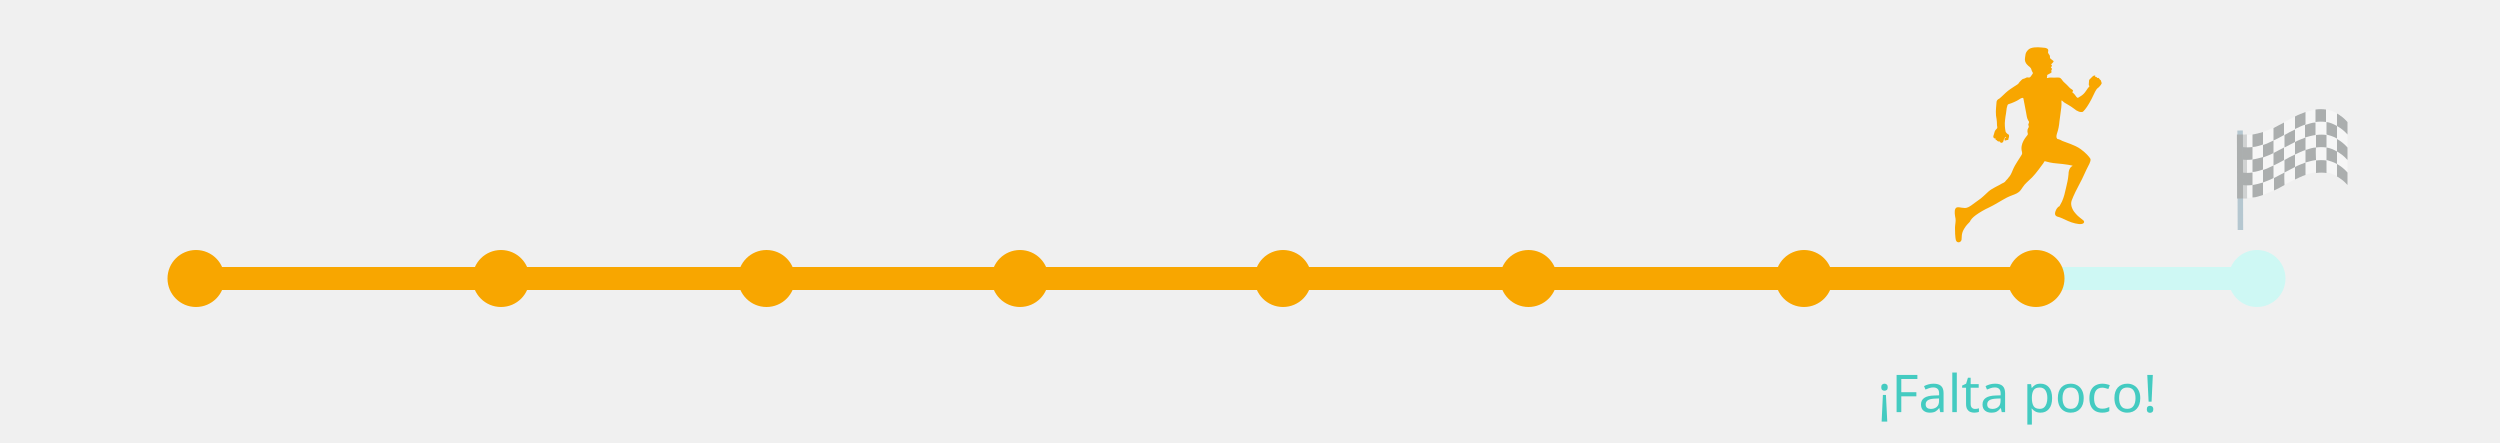
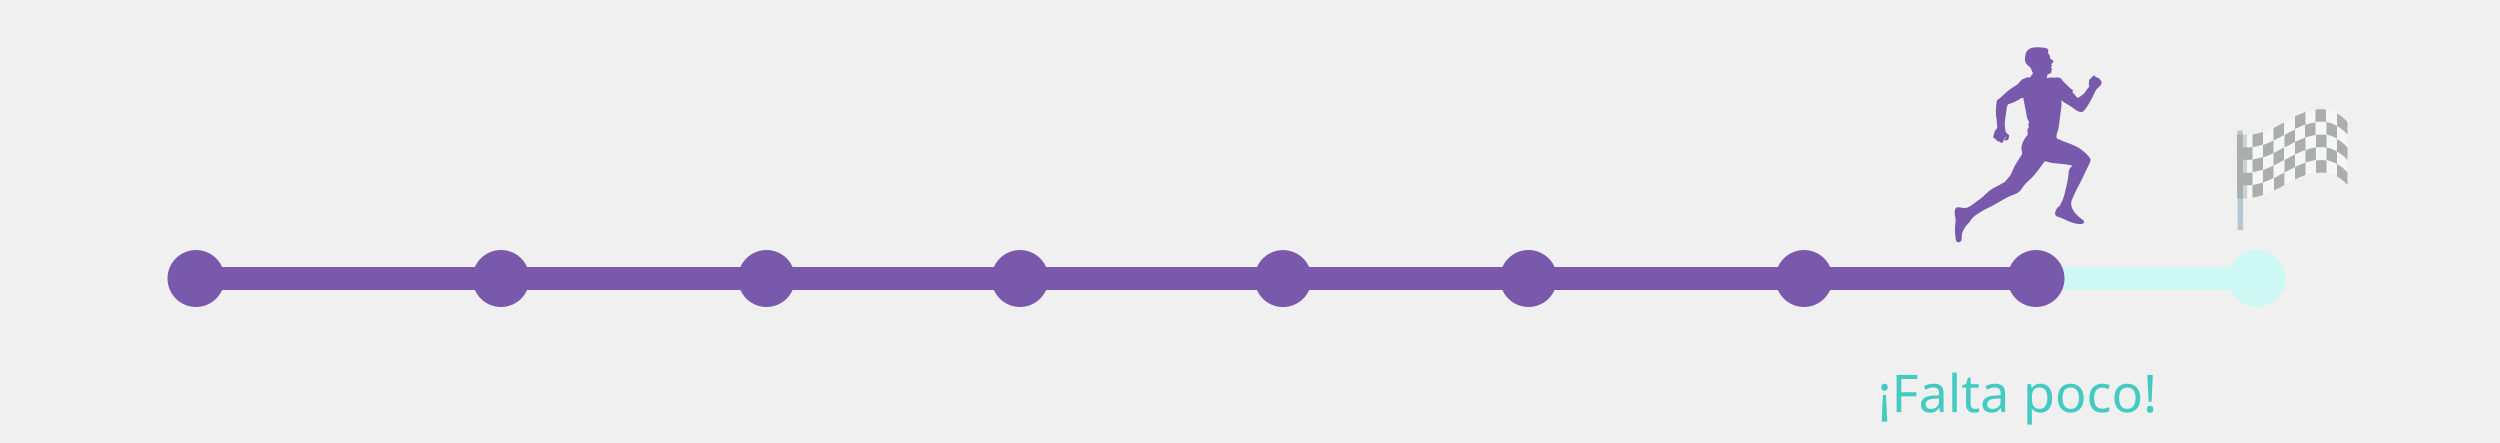
<svg xmlns="http://www.w3.org/2000/svg" version="1.1" id="Capa_1" x="0px" y="0px" viewBox="0 0 500 88.4" style="enable-background:new 0 0 500 88.4;" xml:space="preserve">
  <style type="text/css">
	.st0{fill:#CEF8F4;}
- 	.st1{fill:#F8A600;}
+ 	.st1{fill:#7959AC;}
	.st2{fill:#44CBC1;}
	.st3{font-family:'Poppins-Medium';}
	.st4{font-size:10.427px;}
	.st5{opacity:0.39;}
	.st6{fill:#FFFFFF;}
	.st7{fill:#3D4646;}
	.st8{fill:#58869D;}
	.st9{opacity:0.5;fill:#3D4646;enable-background:new    ;}
</style>
  <rect x="407.2" y="53.4" class="st0" width="43.3" height="4.6" />
  <rect x="43" y="53.4" class="st1" width="364.2" height="4.6" />
  <circle class="st1" cx="39.2" cy="55.7" r="5.7" />
  <circle class="st1" cx="100.2" cy="55.7" r="5.7" />
  <circle class="st1" cx="153.3" cy="55.7" r="5.7" />
  <circle class="st1" cx="204" cy="55.7" r="5.7" />
-   <circle class="st1" cx="256.6" cy="55.7" r="5.7" />
+   <ellipse transform="matrix(0.2298 -0.9732 0.9732 0.2298 143.4354 292.6385)" class="st1" cx="256.6" cy="55.7" rx="5.7" ry="5.7" />
  <circle class="st1" cx="305.7" cy="55.7" r="5.7" />
  <circle class="st1" cx="360.8" cy="55.7" r="5.7" />
  <circle class="st1" cx="407.2" cy="55.7" r="5.7" />
  <circle class="st0" cx="451.4" cy="55.7" r="5.7" />
  <text transform="matrix(1 0 0 1 375.4994 82.4253)" class="st2 st3 st4">¡Falta poco!</text>
-   <path class="st1" d="M409.5,15.6c0,0-0.2,0.1-0.1-0.2c0.1-0.2-0.1-0.4,0.2-0.5c0.4-0.2,0.8-0.4,0.7-0.5c0-0.2-0.1-0.3,0-0.4  c0.1-0.1,0.1-0.2,0.1-0.3c-0.1-0.1-0.3-0.1-0.2-0.2c0.1-0.2,0.2-0.3,0.2-0.4s-0.3-0.1-0.1-0.3c0.2-0.2,0.5-0.5,0.4-0.6  s-0.7-0.5-0.7-0.6c0-0.2,0-0.4-0.1-0.6c-0.2-0.2-0.2-0.3-0.3-0.5c0-0.2,0.2-0.6-0.2-0.8s-0.4-0.1-1.1-0.2c-0.8-0.1-2.2-0.1-2.7,0.5  c-0.6,0.6-0.5,1.1-0.6,1.6s0.1,1,0.4,1.3c0.3,0.4,0.8,0.5,0.9,1.1c0.2,0.6,0.4,0.5,0.2,0.8c-0.2,0.2-0.4,0.8-0.8,0.7  c-0.4-0.1-0.5,0.1-0.8,0.2c-0.4,0.1-0.4,0.1-0.6,0.3c-0.2,0.2-0.5,0.5-0.6,0.7s-1.5,0.9-2.5,1.8s-0.9,0.9-1.3,1.2  c-0.4,0.2-0.6,0.4-0.6,0.8s-0.2,1.5-0.1,2.6c0.2,1.1,0.2,1.6,0.2,2c0.1,0.5,0.1,0.5-0.2,0.8c-0.3,0.3-0.3,0.6-0.4,0.9  s-0.2,0.5-0.1,0.7c0.1,0.2,0.3,0.2,0.4,0.2c0.1,0-0.1,0.2,0.1,0.3c0.2,0.1,0.2,0,0.2,0s-0.1,0.1,0.1,0.2c0.1,0.1,0.3,0.1,0.4,0.1  c0.1-0.1,0,0.1,0.2,0.2c0.2,0.1,0.3,0.1,0.5-0.1c0.1-0.1,0.1-0.4,0.2-0.6s0.3-0.5,0.4-0.4c0.1,0.2-0.1,0.1-0.2,0.2s-0.2,0.6,0.1,0.5  c0.4-0.1,0.2-0.1,0.4-0.1c0.2,0,0.2-0.1,0.2-0.3c0.1-0.2,0.2-0.7,0-0.8c-0.2-0.1-0.6-0.4-0.6-0.7c-0.1-0.4-0.2-1.4-0.1-2.1  s0.1-1,0.2-1.4c0.1-0.5,0.1-1.1,0.2-1.3c0.1-0.2,0-0.5,0.4-0.6s1.6-0.6,2-0.9s0.9-0.5,0.9-0.1c0.1,0.5,0.4,2,0.5,2.6  s0.2,1.3,0.4,1.6c0.1,0.3,0.2,0.1,0.2,0.5c-0.1,0.4-0.2,0.2-0.1,0.6c0.1,0.4,0.1,0.2-0.1,0.6c-0.1,0.4-0.1,0-0.1,0.4  c-0.1,0.4,0.2,0.6,0,0.9c-0.2,0.3-1.6,1.7-1.1,3.4c0,0,0.1,0.4-0.1,0.6c-0.2,0.4-1.3,1.9-1.7,2.9s-0.6,1.3-0.8,1.5  c-0.2,0.3-0.4,0.5-0.6,0.7c-0.2,0.2-0.1,0.3-0.8,0.6c-0.6,0.4-1.9,0.9-2.7,1.6c-0.8,0.7-1.2,1.2-2.1,1.8c-0.9,0.6-1.8,1.5-2.6,1.5  c-0.8,0-1.6-0.4-1.9,0.1s-0.1,1.5,0,2S391,45,391,45.5s0,2,0.2,2.6c0.2,0.5,0.9,0.5,1.1-0.1c0.1-0.5-0.1-1.2,0.5-2.2  c0.5-0.9,1.1-1.3,1.2-1.5c0.1-0.3,0.5-0.8,1.2-1.3c0.7-0.5,1.7-1.1,2.6-1.5c0.9-0.4,2.8-1.6,3.6-2c0.8-0.4,1.3-0.5,1.9-0.8  c0.5-0.3,0.7-0.4,1.2-1.2s1.1-1.2,1.9-2s2-2.5,2.3-2.9c0.2-0.4,0.2-0.4,0.5-0.3c0.4,0.1,1,0.3,2.3,0.4c1.3,0.1,3.3,0.4,3,0.5  c-0.3,0.1-0.8,0.6-0.8,1.7c-0.1,1.1-0.3,1.8-0.5,2.7c-0.2,0.9-0.4,1.8-0.8,2.7c-0.5,0.9-0.5,1-0.6,1s-0.3,0.2-0.5,0.5  c-0.2,0.4-0.6,1.2,0.1,1.5c0.8,0.2,1.3,0.5,2.2,0.9s2.1,0.7,2.7,0.6c0.6-0.1,0.6-0.5,0.4-0.7c-0.2-0.2-1.1-0.8-1.5-1.3  c-0.5-0.5-1.2-1.6-0.9-2.6c0.4-1.1,1.1-2.5,1.7-3.6s0.9-1.9,1.3-2.7s0.9-1.6,0.8-2.1c-0.2-0.4-1-1.3-2-2c-1.1-0.8-2.9-1.3-3.6-1.6  c-0.7-0.4-1-0.4-1-0.4s-0.4-0.2-0.1-1.1s0.4-1.5,0.5-2.5s0.4-2.7,0.4-3.3c0-0.6-0.1-1,0.2-0.7c0.3,0.3,0.5,0.4,1.2,0.8  c0.7,0.4,1.3,0.9,1.6,1.1c0.4,0.2,0.6,0.3,0.9,0.3s0.3,0.1,0.8-0.5s1.2-1.8,1.7-2.9s0.7-1.3,1-1.5c0.2-0.2,0.8-0.8,0.6-1  c-0.1-0.2-0.1-0.5-0.2-0.5c-0.1-0.1-0.1,0-0.2-0.2c-0.1-0.2-0.3-0.3-0.4-0.2c-0.2,0-0.1-0.2-0.2-0.2c-0.1,0-0.2,0-0.3-0.1  c0-0.1,0.2-0.2-0.1-0.2c-0.2,0-0.2,0.1-0.4,0.2c-0.2,0.2-0.3,0.3-0.5,0.5c-0.2,0.2-0.2,0.2-0.2,0.5c0,0.4-0.1,0.6,0,0.8  c0.1,0.1,0.2,0.1-0.2,0.5c-0.3,0.4-0.5,0.8-0.9,1.2c-0.4,0.4-0.9,0.6-1,0.7s-0.2,0.1-0.4-0.1c-0.1-0.2-0.6-0.8-0.8-0.9  c-0.2-0.1,0.4-0.3-0.1-0.6c-0.5-0.3-0.5-0.4-1-0.9s-0.7-0.6-0.9-0.9c-0.3-0.4-0.4-0.6-0.9-0.6C410.3,15.6,410.1,15.4,409.5,15.6z" />
+   <path class="st1" d="M409.5,15.6c0,0-0.2,0.1-0.1-0.2c0.1-0.2-0.1-0.4,0.2-0.5c0.4-0.2,0.8-0.4,0.7-0.5c0-0.2-0.1-0.3,0-0.4  c0.1-0.1,0.1-0.2,0.1-0.3c-0.1-0.1-0.3-0.1-0.2-0.2c0.1-0.2,0.2-0.3,0.2-0.4s-0.3-0.1-0.1-0.3c0.2-0.2,0.5-0.5,0.4-0.6  s-0.7-0.5-0.7-0.6c0-0.2,0-0.4-0.1-0.6c-0.2-0.2-0.2-0.3-0.3-0.5c0-0.2,0.2-0.6-0.2-0.8s-0.4-0.1-1.1-0.2c-0.8-0.1-2.2-0.1-2.7,0.5  c-0.6,0.6-0.5,1.1-0.6,1.6s0.1,1,0.4,1.3c0.3,0.4,0.8,0.5,0.9,1.1c0.2,0.6,0.4,0.5,0.2,0.8c-0.2,0.2-0.4,0.8-0.8,0.7  s-0.5,0.1-0.8,0.2c-0.4,0.1-0.4,0.1-0.6,0.3c-0.2,0.2-0.5,0.5-0.6,0.7s-1.5,0.9-2.5,1.8s-0.9,0.9-1.3,1.2c-0.4,0.2-0.6,0.4-0.6,0.8  s-0.2,1.5-0.1,2.6c0.2,1.1,0.2,1.6,0.2,2c0.1,0.5,0.1,0.5-0.2,0.8c-0.3,0.3-0.3,0.6-0.4,0.9s-0.2,0.5-0.1,0.7s0.3,0.2,0.4,0.2  s-0.1,0.2,0.1,0.3c0.2,0.1,0.2,0,0.2,0s-0.1,0.1,0.1,0.2c0.1,0.1,0.3,0.1,0.4,0.1c0.1-0.1,0,0.1,0.2,0.2s0.3,0.1,0.5-0.1  c0.1-0.1,0.1-0.4,0.2-0.6s0.3-0.5,0.4-0.4c0.1,0.2-0.1,0.1-0.2,0.2s-0.2,0.6,0.1,0.5c0.4-0.1,0.2-0.1,0.4-0.1c0.2,0,0.2-0.1,0.2-0.3  c0.1-0.2,0.2-0.7,0-0.8c-0.2-0.1-0.6-0.4-0.6-0.7c-0.1-0.4-0.2-1.4-0.1-2.1s0.1-1,0.2-1.4c0.1-0.5,0.1-1.1,0.2-1.3  c0.1-0.2,0-0.5,0.4-0.6s1.6-0.6,2-0.9s0.9-0.5,0.9-0.1c0.1,0.5,0.4,2,0.5,2.6s0.2,1.3,0.4,1.6c0.1,0.3,0.2,0.1,0.2,0.5  c-0.1,0.4-0.2,0.2-0.1,0.6s0.1,0.2-0.1,0.6c-0.1,0.4-0.1,0-0.1,0.4c-0.1,0.4,0.2,0.6,0,0.9s-1.6,1.7-1.1,3.4c0,0,0.1,0.4-0.1,0.6  c-0.2,0.4-1.3,1.9-1.7,2.9s-0.6,1.3-0.8,1.5c-0.2,0.3-0.4,0.5-0.6,0.7s-0.1,0.3-0.8,0.6c-0.6,0.4-1.9,0.9-2.7,1.6  c-0.8,0.7-1.2,1.2-2.1,1.8s-1.8,1.5-2.6,1.5c-0.8,0-1.6-0.4-1.9,0.1s-0.1,1.5,0,2S391,45,391,45.5s0,2,0.2,2.6  c0.2,0.5,0.9,0.5,1.1-0.1c0.1-0.5-0.1-1.2,0.5-2.2c0.5-0.9,1.1-1.3,1.2-1.5c0.1-0.3,0.5-0.8,1.2-1.3s1.7-1.1,2.6-1.5s2.8-1.6,3.6-2  c0.8-0.4,1.3-0.5,1.9-0.8c0.5-0.3,0.7-0.4,1.2-1.2s1.1-1.2,1.9-2s2-2.5,2.3-2.9c0.2-0.4,0.2-0.4,0.5-0.3c0.4,0.1,1,0.3,2.3,0.4  c1.3,0.1,3.3,0.4,3,0.5s-0.8,0.6-0.8,1.7c-0.1,1.1-0.3,1.8-0.5,2.7s-0.4,1.8-0.8,2.7c-0.5,0.9-0.5,1-0.6,1s-0.3,0.2-0.5,0.5  c-0.2,0.4-0.6,1.2,0.1,1.5c0.8,0.2,1.3,0.5,2.2,0.9s2.1,0.7,2.7,0.6c0.6-0.1,0.6-0.5,0.4-0.7s-1.1-0.8-1.5-1.3  c-0.5-0.5-1.2-1.6-0.9-2.6c0.4-1.1,1.1-2.5,1.7-3.6s0.9-1.9,1.3-2.7s0.9-1.6,0.8-2.1c-0.2-0.4-1-1.3-2-2c-1.1-0.8-2.9-1.3-3.6-1.6  c-0.7-0.4-1-0.4-1-0.4s-0.4-0.2-0.1-1.1s0.4-1.5,0.5-2.5s0.4-2.7,0.4-3.3c0-0.6-0.1-1,0.2-0.7c0.3,0.3,0.5,0.4,1.2,0.8  s1.3,0.9,1.6,1.1c0.4,0.2,0.6,0.3,0.9,0.3s0.3,0.1,0.8-0.5s1.2-1.8,1.7-2.9s0.7-1.3,1-1.5c0.2-0.2,0.8-0.8,0.6-1  c-0.1-0.2-0.1-0.5-0.2-0.5c-0.1-0.1-0.1,0-0.2-0.2s-0.3-0.3-0.4-0.2c-0.2,0-0.1-0.2-0.2-0.2s-0.2,0-0.3-0.1c0-0.1,0.2-0.2-0.1-0.2  c-0.2,0-0.2,0.1-0.4,0.2c-0.2,0.2-0.3,0.3-0.5,0.5s-0.2,0.2-0.2,0.5c0,0.4-0.1,0.6,0,0.8c0.1,0.1,0.2,0.1-0.2,0.5  c-0.3,0.4-0.5,0.8-0.9,1.2c-0.4,0.4-0.9,0.6-1,0.7s-0.2,0.1-0.4-0.1c-0.1-0.2-0.6-0.8-0.8-0.9c-0.2-0.1,0.4-0.3-0.1-0.6  c-0.5-0.3-0.5-0.4-1-0.9s-0.7-0.6-0.9-0.9c-0.3-0.4-0.4-0.6-0.9-0.6C410.3,15.6,410.1,15.4,409.5,15.6z" />
  <g class="st5">
    <g>
      <g>
        <path class="st6" d="M469.5,24.3c-7-7.2-14,3.7-21,2.6v12.6c7,1.1,14-9.9,21-2.6C469.5,32.7,469.5,28.5,469.5,24.3z" />
        <g>
          <g>
            <g>
              <path class="st7" d="M450.5,37c-0.7,0.1-1.4,0.1-2.1,0c0-0.8,0-1.7,0-2.5c0.7,0.1,1.4,0.1,2.1,0        C450.5,35.3,450.5,36.2,450.5,37z" />
            </g>
            <g>
              <path class="st7" d="M452.6,33.9c-0.7,0.2-1.4,0.5-2.1,0.5c0-0.8,0-1.7,0-2.5c0.7-0.1,1.4-0.3,2.1-0.5        C452.6,32.2,452.6,33.1,452.6,33.9z" />
            </g>
          </g>
          <g>
            <g>
              <path class="st7" d="M452.6,39c-0.7,0.2-1.4,0.5-2.1,0.5c0-0.8,0-1.7,0-2.5c0.7-0.1,1.4-0.3,2.1-0.5        C452.6,37.3,452.6,38.1,452.6,39z" />
            </g>
          </g>
          <g>
            <path class="st7" d="M450.5,31.9c-0.7,0.1-1.4,0.1-2.1,0c0-0.8,0-1.7,0-2.5c0.7,0.1,1.4,0.1,2.1,0       C450.5,30.3,450.5,31.1,450.5,31.9z" />
          </g>
          <g>
            <path class="st7" d="M452.6,28.9c-0.7,0.2-1.4,0.5-2.1,0.5c0-0.8,0-1.7,0-2.5c0.7-0.1,1.4-0.3,2.1-0.5       C452.6,27.2,452.6,28,452.6,28.9z" />
          </g>
        </g>
        <g>
          <g>
            <g>
              <path class="st7" d="M454.7,35.6c-0.7,0.4-1.4,0.6-2.1,0.9c0-0.8,0-1.7,0-2.5c0.7-0.2,1.4-0.6,2.1-0.9        C454.7,33.9,454.7,34.8,454.7,35.6z" />
            </g>
            <g>
              <path class="st7" d="M456.8,32c-0.7,0.4-1.4,0.8-2.1,1.1c0-0.8,0-1.7,0-2.5c0.7-0.4,1.4-0.7,2.1-1.1        C456.8,30.3,456.8,31.2,456.8,32z" />
              <path class="st7" d="M459,33.4c-0.7,0.4-1.4,0.7-2.1,1.1c0-0.8,0-1.7,0-2.5c0.7-0.4,1.4-0.8,2.1-1.1        C459,31.8,459,32.6,459,33.4z" />
            </g>
            <g>
              <path class="st7" d="M461.1,30c-0.7,0.2-1.4,0.6-2.1,0.9c0-0.8,0-1.7,0-2.5c0.7-0.4,1.4-0.6,2.1-0.9        C461.1,28.3,461.1,29.1,461.1,30z" />
            </g>
          </g>
          <g>
            <g>
              <path class="st7" d="M456.9,37c-0.7,0.4-1.4,0.8-2.1,1.1c0-0.8,0-1.7,0-2.5c0.7-0.4,1.4-0.7,2.1-1.1        C456.8,35.3,456.9,36.2,456.9,37z" />
            </g>
            <g>
              <path class="st7" d="M461.1,35c-0.7,0.2-1.4,0.6-2.1,0.9c0-0.8,0-1.7,0-2.5c0.7-0.4,1.4-0.6,2.1-0.9        C461.1,33.3,461.1,34.2,461.1,35z" />
            </g>
          </g>
          <path class="st7" d="M454.7,30.6c-0.7,0.4-1.4,0.6-2.1,0.9c0-0.8,0-1.7,0-2.5c0.7-0.2,1.4-0.6,2.1-0.9      C454.7,28.9,454.7,29.7,454.7,30.6z" />
          <g>
            <path class="st7" d="M456.8,27c-0.7,0.4-1.4,0.8-2.1,1.1c0-0.8,0-1.7,0-2.5c0.7-0.4,1.4-0.7,2.1-1.1       C456.8,25.3,456.8,26.1,456.8,27z" />
            <path class="st7" d="M459,28.4c-0.7,0.4-1.4,0.7-2.1,1.1c0-0.8,0-1.7,0-2.5c0.7-0.4,1.4-0.8,2.1-1.1       C459,26.7,459,27.5,459,28.4z" />
          </g>
          <g>
            <path class="st7" d="M461.1,24.9c-0.7,0.2-1.4,0.6-2.1,0.9c0-0.8,0-1.7,0-2.5c0.7-0.4,1.4-0.6,2.1-0.9       C461.1,23.2,461.1,24.1,461.1,24.9z" />
          </g>
        </g>
        <g>
          <g>
            <g>
              <path class="st7" d="M463.2,32c-0.7,0.1-1.4,0.3-2.1,0.5c0-0.8,0-1.7,0-2.5c0.7-0.2,1.4-0.5,2.1-0.5        C463.1,30.3,463.2,31.2,463.2,32z" />
            </g>
            <g>
              <path class="st7" d="M465.3,29.5c-0.7-0.1-1.4-0.1-2.1,0c0-0.8,0-1.7,0-2.5c0.7-0.1,1.4-0.1,2.1,0        C465.3,27.8,465.3,28.7,465.3,29.5z" />
              <path class="st7" d="M467.4,32.8c-0.7-0.4-1.4-0.6-2.1-0.8c0-0.8,0-1.7,0-2.5c0.7,0.1,1.4,0.4,2.1,0.8        C467.4,31.1,467.4,32,467.4,32.8z" />
            </g>
            <g>
              <path class="st7" d="M469.5,32c-0.7-0.8-1.4-1.3-2.1-1.7c0-0.8,0-1.7,0-2.5c0.7,0.4,1.4,0.9,2.1,1.7        C469.5,30.3,469.5,31.1,469.5,32z" />
            </g>
          </g>
          <g>
            <g>
              <path class="st7" d="M465.3,34.6c-0.7-0.1-1.4-0.1-2.1,0c0-0.8,0-1.7,0-2.5c0.7-0.1,1.4-0.1,2.1,0        C465.3,32.9,465.3,33.7,465.3,34.6z" />
            </g>
            <g>
              <path class="st7" d="M469.5,37c-0.7-0.8-1.4-1.3-2.1-1.7c0-0.8,0-1.7,0-2.5c0.7,0.4,1.4,0.9,2.1,1.7        C469.5,35.3,469.5,36.2,469.5,37z" />
            </g>
          </g>
          <path class="st7" d="M463.1,27c-0.7,0.1-1.4,0.3-2.1,0.5c0-0.8,0-1.7,0-2.5c0.7-0.2,1.4-0.5,2.1-0.5      C463.1,25.3,463.1,26.1,463.1,27z" />
          <g>
            <path class="st7" d="M465.2,24.4c-0.7-0.1-1.4-0.1-2.1,0c0-0.8,0-1.7,0-2.5c0.7-0.1,1.4-0.1,2.1,0       C465.2,22.7,465.2,23.6,465.2,24.4z" />
            <path class="st7" d="M467.4,27.7c-0.7-0.4-1.4-0.6-2.1-0.8c0-0.8,0-1.7,0-2.5c0.7,0.1,1.4,0.4,2.1,0.8       C467.4,26,467.4,26.9,467.4,27.7z" />
          </g>
          <g>
            <path class="st7" d="M469.5,26.9c-0.7-0.8-1.4-1.3-2.1-1.7c0-0.8,0-1.7,0-2.5c0.7,0.4,1.4,0.9,2.1,1.7       C469.5,25.2,469.5,26,469.5,26.9z" />
          </g>
        </g>
      </g>
-       <rect x="447.5" y="26.1" transform="matrix(1 -3.170401e-03 3.170401e-03 1 -0.112 1.4207)" class="st8" width="1.1" height="19.9" />
-       <rect x="447.4" y="26.9" transform="matrix(1 -3.174684e-03 3.174684e-03 1 -0.1035 1.4224)" class="st7" width="1.2" height="12.8" />
-       <rect x="448.6" y="26.9" transform="matrix(1 -3.178607e-03 3.178607e-03 1 -0.1036 1.4274)" class="st9" width="0.8" height="12.8" />
+       <rect x="447.5" y="26.1" transform="matrix(1 -3.170385e-03 3.170385e-03 1 -0.112 1.4207)" class="st8" width="1.1" height="19.9" />
+       <rect x="447.4" y="26.9" transform="matrix(1 -3.174668e-03 3.174668e-03 1 -0.1035 1.4224)" class="st7" width="1.2" height="12.8" />
+       <rect x="448.6" y="26.9" transform="matrix(1 -3.178591e-03 3.178591e-03 1 -0.1036 1.4274)" class="st9" width="0.8" height="12.8" />
    </g>
  </g>
</svg>
